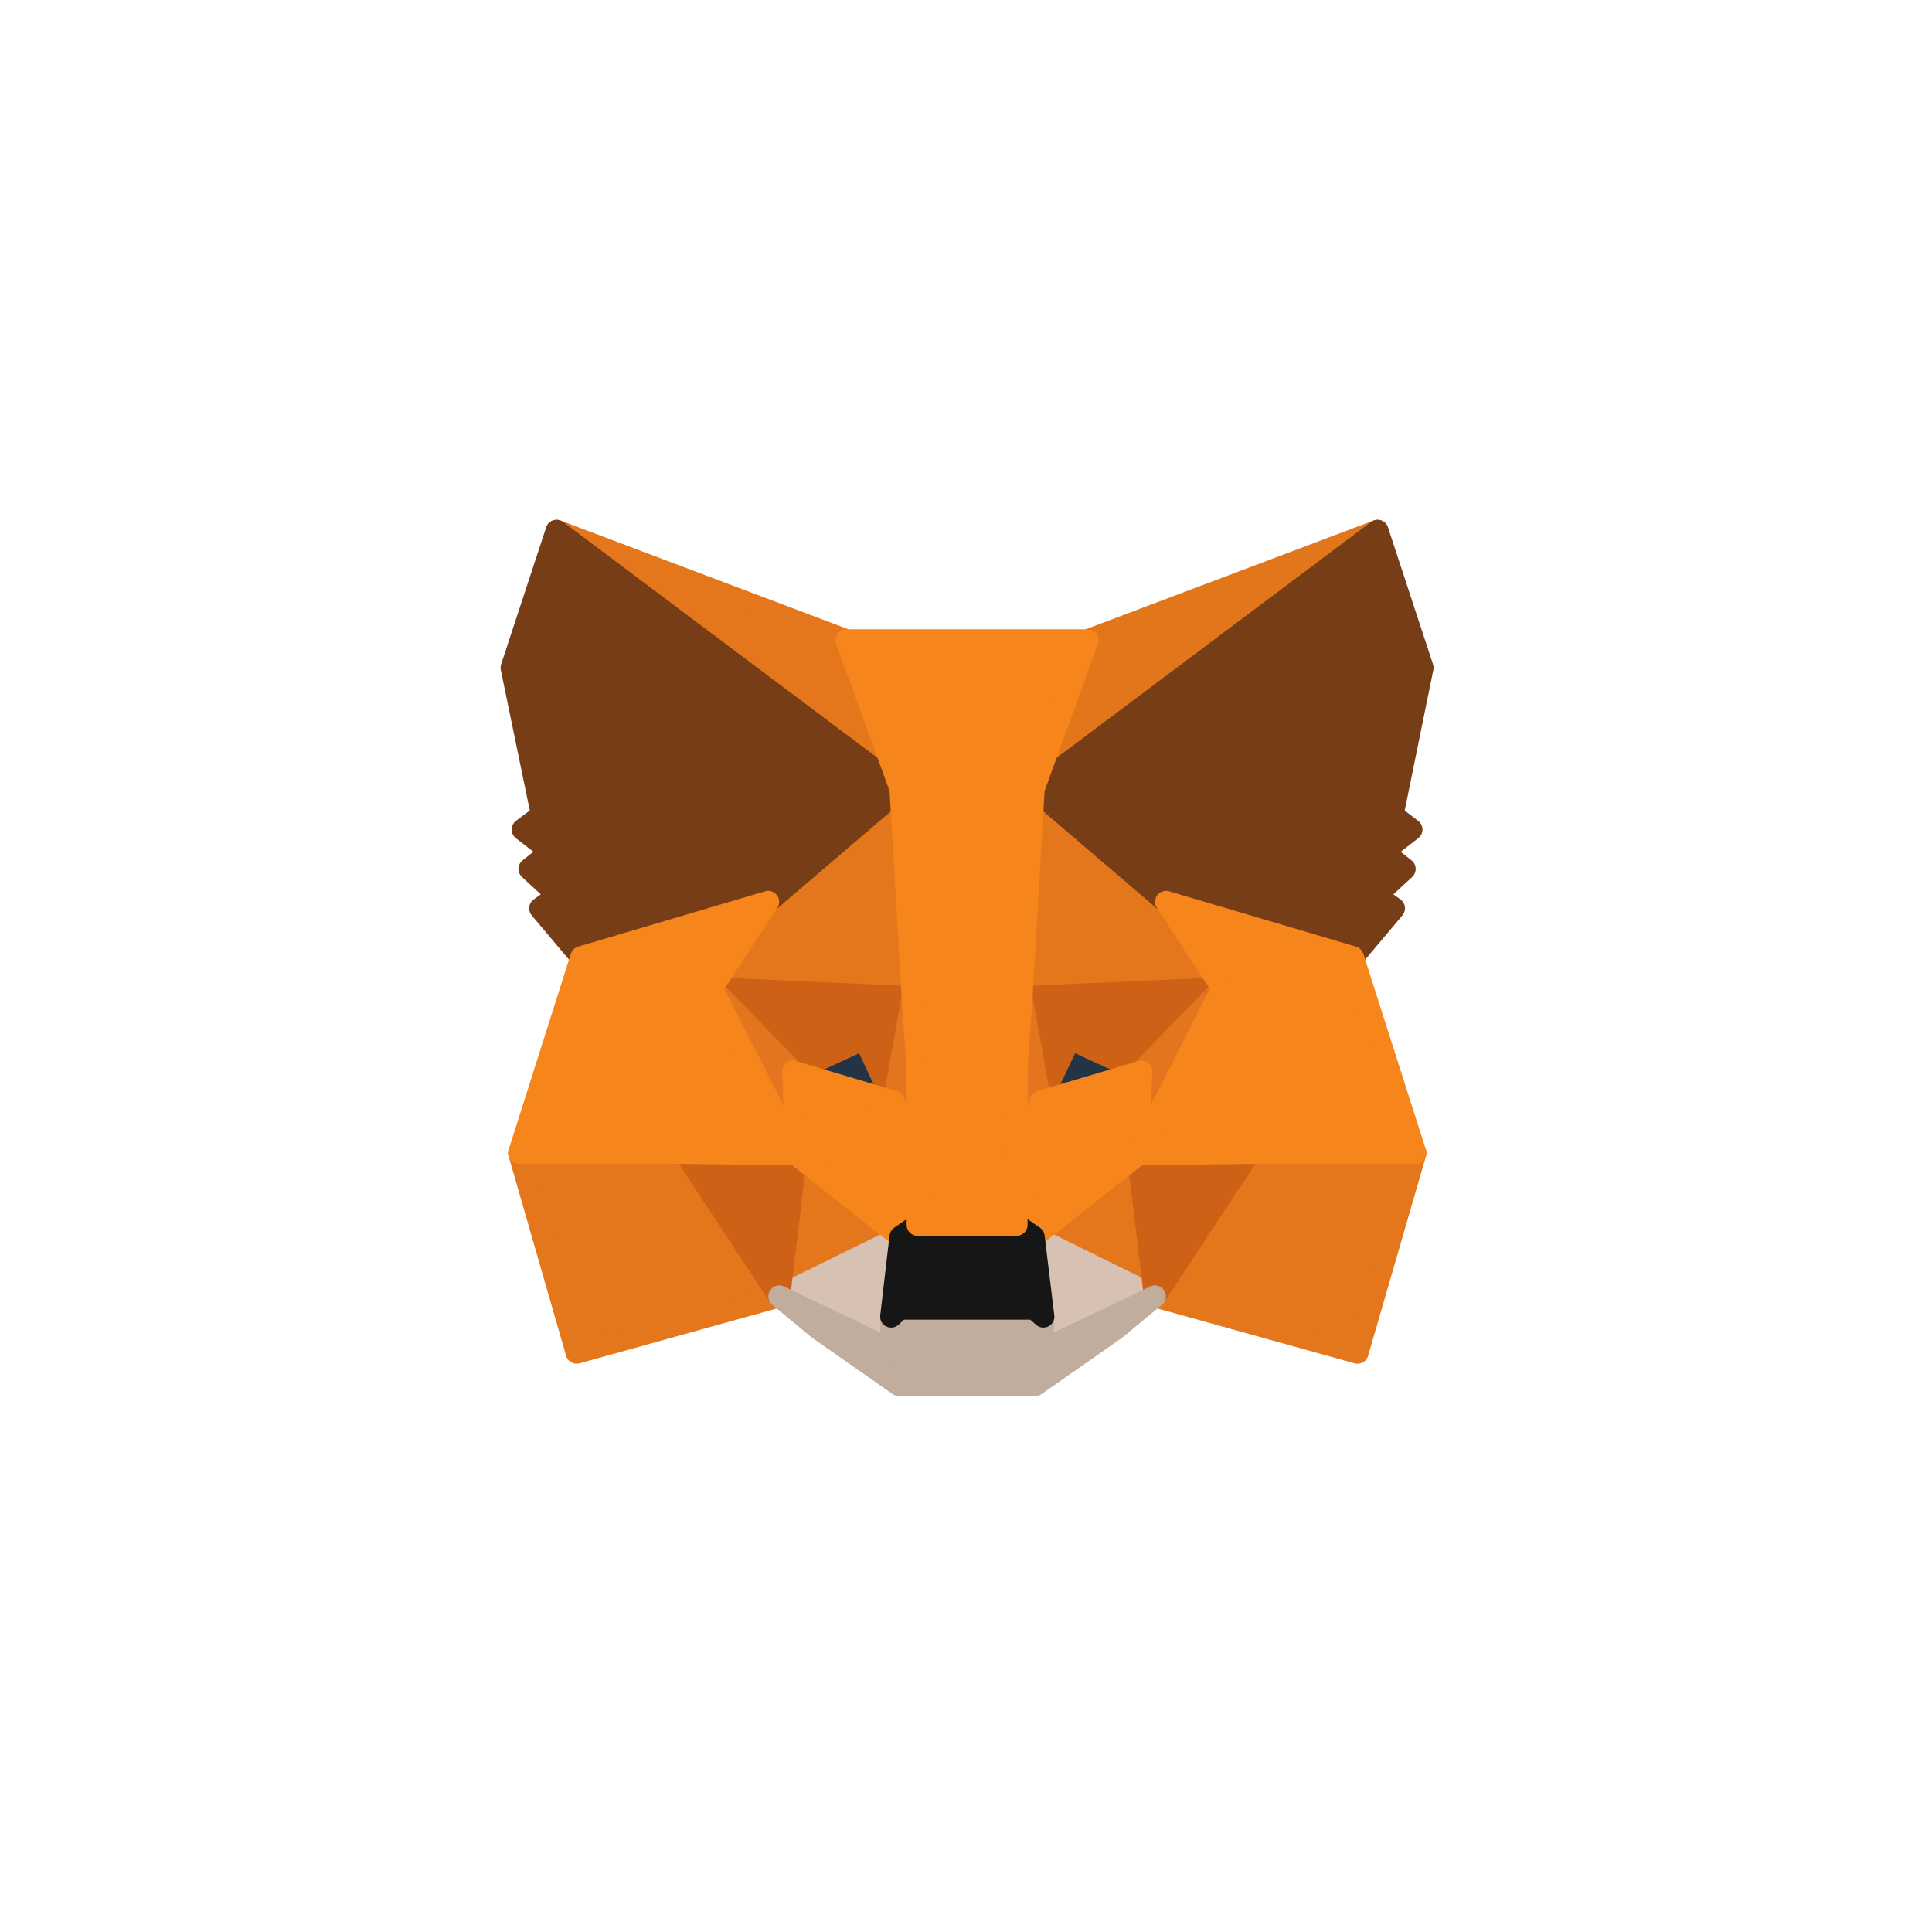
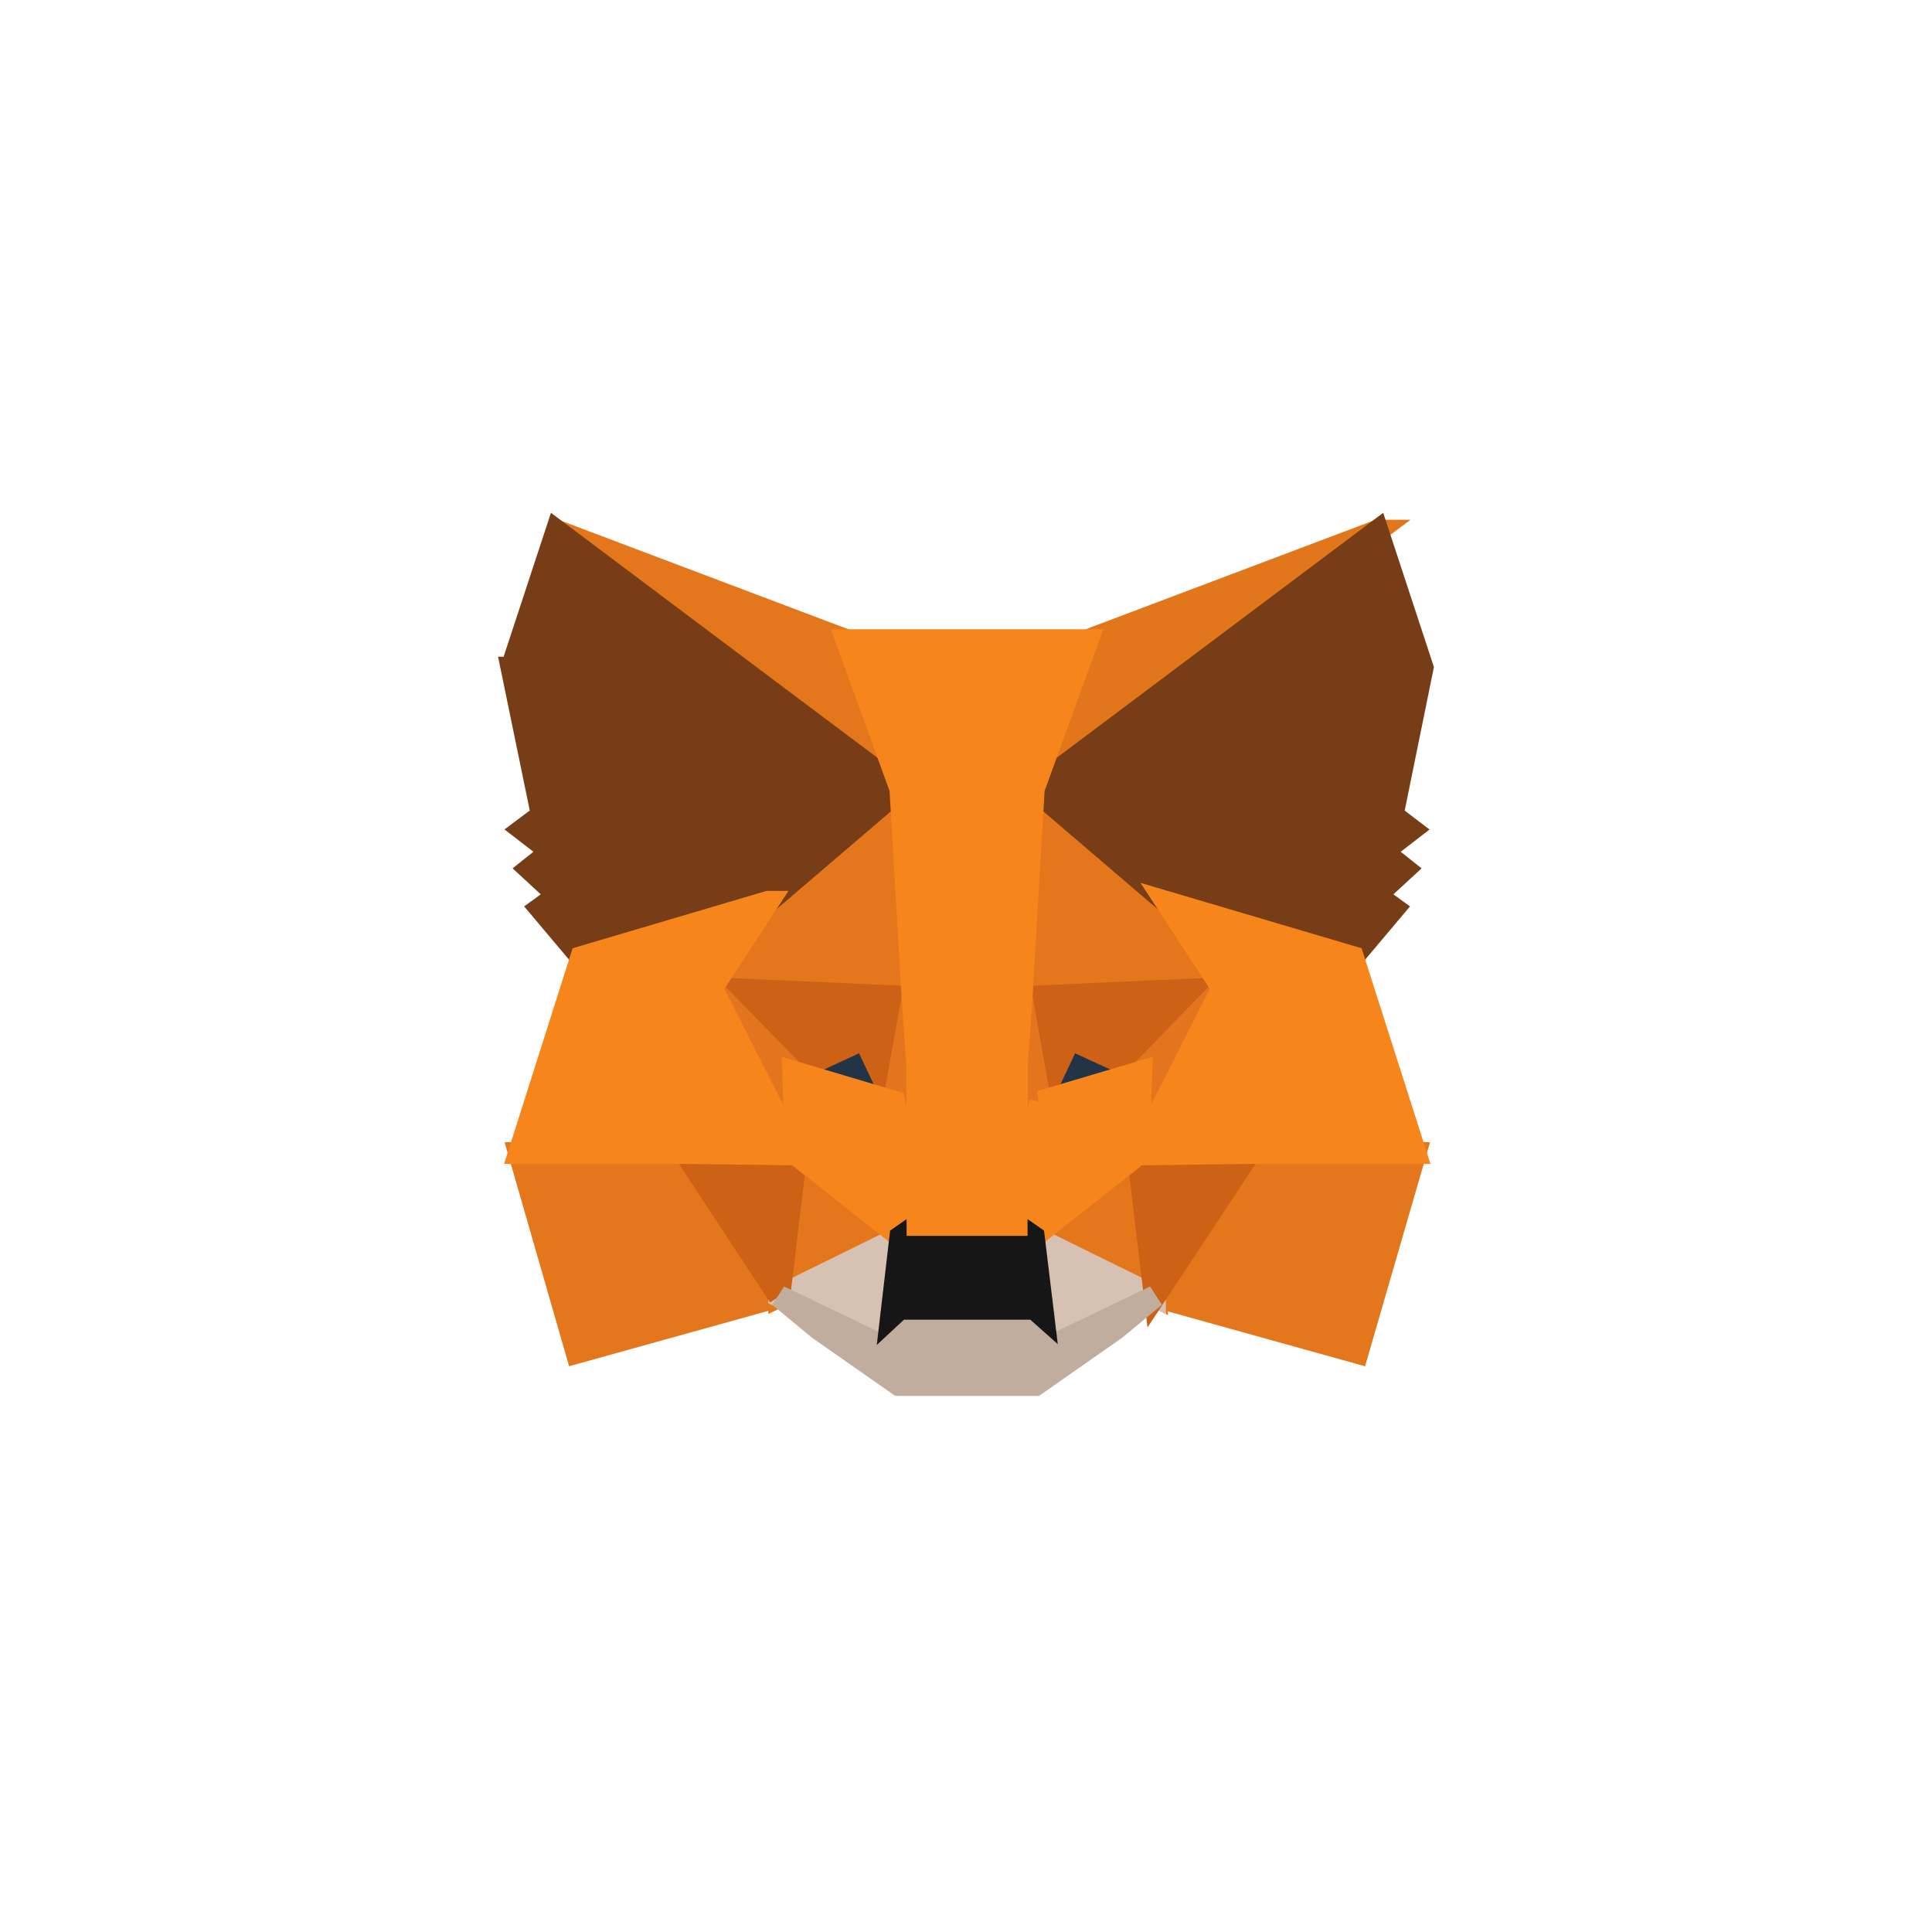
<svg xmlns="http://www.w3.org/2000/svg" width="88" height="88" fill="none">
-   <path d="M62.745 24.176L46.53 36.338l3.012-7.176 13.202-4.986z" fill="#E2761B" stroke="#E2761B" stroke-linecap="round" stroke-linejoin="round" />
-   <path d="M25.352 24.176l16.067 12.277-2.865-7.29-13.202-4.987zM56.92 52.368l-4.315 6.681 9.23 2.568 2.638-9.101-7.554-.148zm-33.275.148l2.62 9.1 9.23-2.567-4.297-6.681-7.553.148z" fill="#E4761B" stroke="#E4761B" stroke-linecap="round" stroke-linejoin="round" />
-   <path d="M34.99 41.078l-2.572 3.933 9.149.411-.31-9.956-6.267 5.612zm18.118 0l-6.365-5.727-.212 10.072 9.149-.412-2.572-3.933zM35.496 59.05l5.519-2.716-4.754-3.753-.765 6.468zm11.59-2.716l5.518 2.715-.765-6.468-4.753 3.753z" fill="#E4761B" stroke="#E4761B" stroke-linecap="round" stroke-linejoin="round" />
-   <path d="M52.604 59.05l-5.518-2.716.44 3.637-.05 1.53 5.128-2.452zm-17.108 0l5.128 2.451-.033-1.53.424-3.637-5.519 2.715z" fill="#D7C1B3" stroke="#D7C1B3" stroke-linecap="round" stroke-linejoin="round" />
-   <path d="M40.72 50.179l-4.591-1.366 3.24-1.498 1.35 2.864zm6.659 0l1.351-2.864 3.256 1.498-4.607 1.366z" fill="#233447" stroke="#233447" stroke-linecap="round" stroke-linejoin="round" />
-   <path d="M35.493 59.05l.798-6.682-5.096.148 4.298 6.533zm16.312-6.682l.797 6.681 4.314-6.533-5.111-.148zm3.875-7.357l-9.149.411.847 4.757 1.35-2.864 3.257 1.498 3.695-3.802zm-19.55 3.802l3.239-1.498 1.351 2.864.847-4.757-9.149-.411 3.712 3.802z" fill="#CD6116" stroke="#CD6116" stroke-linecap="round" stroke-linejoin="round" />
-   <path d="M32.418 45.011l3.842 7.57-.13-3.768-3.712-3.802zm19.568 3.802l-.146 3.769 3.842-7.571-3.696 3.802zm-10.421-3.391l-.846 4.757 1.074 5.612.228-7.39-.456-2.979zm4.968 0l-.44 2.963.212 7.406 1.075-5.612-.847-4.757z" fill="#E4751F" stroke="#E4751F" stroke-linecap="round" stroke-linejoin="round" />
-   <path d="M47.38 50.179l-1.075 5.612.781.543 4.753-3.752.147-3.77-4.607 1.367zm-11.251-1.366l.13 3.769 4.754 3.752.78-.543-1.074-5.612-4.59-1.366z" fill="#F6851B" stroke="#F6851B" stroke-linecap="round" stroke-linejoin="round" />
-   <path d="M47.477 61.502l.049-1.531-.407-.362h-6.137l-.39.362.032 1.53-5.128-2.452 1.79 1.482 3.647 2.55h6.235l3.646-2.55 1.79-1.482-5.127 2.453z" fill="#C0AD9E" stroke="#C0AD9E" stroke-linecap="round" stroke-linejoin="round" />
-   <path d="M47.085 56.334l-.781-.543h-4.51l-.78.543-.424 3.637.39-.362h6.138l.407.362-.44-3.637z" fill="#161616" stroke="#161616" stroke-linecap="round" stroke-linejoin="round" />
-   <path d="M63.43 37.128l1.367-6.715-2.051-6.237-15.66 11.75 6.023 5.152 8.514 2.518 1.872-2.222-.814-.593 1.302-1.2-.993-.79 1.302-1.005-.862-.658zM23.3 30.413l1.384 6.715-.879.658 1.303 1.004-.993.79 1.302 1.202-.814.592 1.872 2.222 8.514-2.518 6.023-5.151-15.66-11.751-2.051 6.237z" fill="#763D16" stroke="#763D16" stroke-linecap="round" stroke-linejoin="round" />
-   <path d="M61.623 43.596l-8.513-2.518 2.572 3.933-3.842 7.57 5.079-.065h7.553l-2.849-8.92zM34.99 41.078l-8.513 2.518-2.832 8.92h7.553l5.063.066-3.842-7.571 2.572-3.933zm11.541 4.344l.554-9.495 2.458-6.765H38.555l2.458 6.764.553 9.496.212 2.996.016 7.373h4.51l.016-7.373.211-2.995z" fill="#F6851B" stroke="#F6851B" stroke-linecap="round" stroke-linejoin="round" />
+   <path d="M62.745 24.176L46.53 36.338l3.012-7.176 13.202-4.986z" fill="#E2761B" stroke="#E2761B" strokeLinecap="round" strokeLinejoin="round" />
+   <path d="M25.352 24.176l16.067 12.277-2.865-7.29-13.202-4.987zM56.92 52.368l-4.315 6.681 9.23 2.568 2.638-9.101-7.554-.148zm-33.275.148l2.62 9.1 9.23-2.567-4.297-6.681-7.553.148z" fill="#E4761B" stroke="#E4761B" strokeLinecap="round" strokeLinejoin="round" />
+   <path d="M34.99 41.078l-2.572 3.933 9.149.411-.31-9.956-6.267 5.612zm18.118 0l-6.365-5.727-.212 10.072 9.149-.412-2.572-3.933zM35.496 59.05l5.519-2.716-4.754-3.753-.765 6.468zm11.59-2.716l5.518 2.715-.765-6.468-4.753 3.753z" fill="#E4761B" stroke="#E4761B" strokeLinecap="round" strokeLinejoin="round" />
+   <path d="M52.604 59.05l-5.518-2.716.44 3.637-.05 1.53 5.128-2.452zm-17.108 0l5.128 2.451-.033-1.53.424-3.637-5.519 2.715z" fill="#D7C1B3" stroke="#D7C1B3" strokeLinecap="round" strokeLinejoin="round" />
+   <path d="M40.72 50.179l-4.591-1.366 3.24-1.498 1.35 2.864zm6.659 0l1.351-2.864 3.256 1.498-4.607 1.366z" fill="#233447" stroke="#233447" strokeLinecap="round" strokeLinejoin="round" />
+   <path d="M35.493 59.05l.798-6.682-5.096.148 4.298 6.533zm16.312-6.682l.797 6.681 4.314-6.533-5.111-.148zm3.875-7.357l-9.149.411.847 4.757 1.35-2.864 3.257 1.498 3.695-3.802zm-19.55 3.802l3.239-1.498 1.351 2.864.847-4.757-9.149-.411 3.712 3.802z" fill="#CD6116" stroke="#CD6116" strokeLinecap="round" strokeLinejoin="round" />
+   <path d="M32.418 45.011l3.842 7.57-.13-3.768-3.712-3.802zm19.568 3.802l-.146 3.769 3.842-7.571-3.696 3.802zm-10.421-3.391l-.846 4.757 1.074 5.612.228-7.39-.456-2.979zm4.968 0l-.44 2.963.212 7.406 1.075-5.612-.847-4.757z" fill="#E4751F" stroke="#E4751F" strokeLinecap="round" strokeLinejoin="round" />
+   <path d="M47.38 50.179l-1.075 5.612.781.543 4.753-3.752.147-3.77-4.607 1.367zm-11.251-1.366l.13 3.769 4.754 3.752.78-.543-1.074-5.612-4.59-1.366z" fill="#F6851B" stroke="#F6851B" strokeLinecap="round" strokeLinejoin="round" />
+   <path d="M47.477 61.502l.049-1.531-.407-.362h-6.137l-.39.362.032 1.53-5.128-2.452 1.79 1.482 3.647 2.55h6.235l3.646-2.55 1.79-1.482-5.127 2.453z" fill="#C0AD9E" stroke="#C0AD9E" strokeLinecap="round" strokeLinejoin="round" />
+   <path d="M47.085 56.334l-.781-.543h-4.51l-.78.543-.424 3.637.39-.362h6.138l.407.362-.44-3.637z" fill="#161616" stroke="#161616" strokeLinecap="round" strokeLinejoin="round" />
+   <path d="M63.43 37.128l1.367-6.715-2.051-6.237-15.66 11.75 6.023 5.152 8.514 2.518 1.872-2.222-.814-.593 1.302-1.2-.993-.79 1.302-1.005-.862-.658zM23.3 30.413l1.384 6.715-.879.658 1.303 1.004-.993.79 1.302 1.202-.814.592 1.872 2.222 8.514-2.518 6.023-5.151-15.66-11.751-2.051 6.237z" fill="#763D16" stroke="#763D16" strokeLinecap="round" strokeLinejoin="round" />
+   <path d="M61.623 43.596l-8.513-2.518 2.572 3.933-3.842 7.57 5.079-.065h7.553l-2.849-8.92zM34.99 41.078l-8.513 2.518-2.832 8.92h7.553l5.063.066-3.842-7.571 2.572-3.933zm11.541 4.344l.554-9.495 2.458-6.765H38.555l2.458 6.764.553 9.496.212 2.996.016 7.373h4.51l.016-7.373.211-2.995z" fill="#F6851B" stroke="#F6851B" strokeLinecap="round" strokeLinejoin="round" />
</svg>
